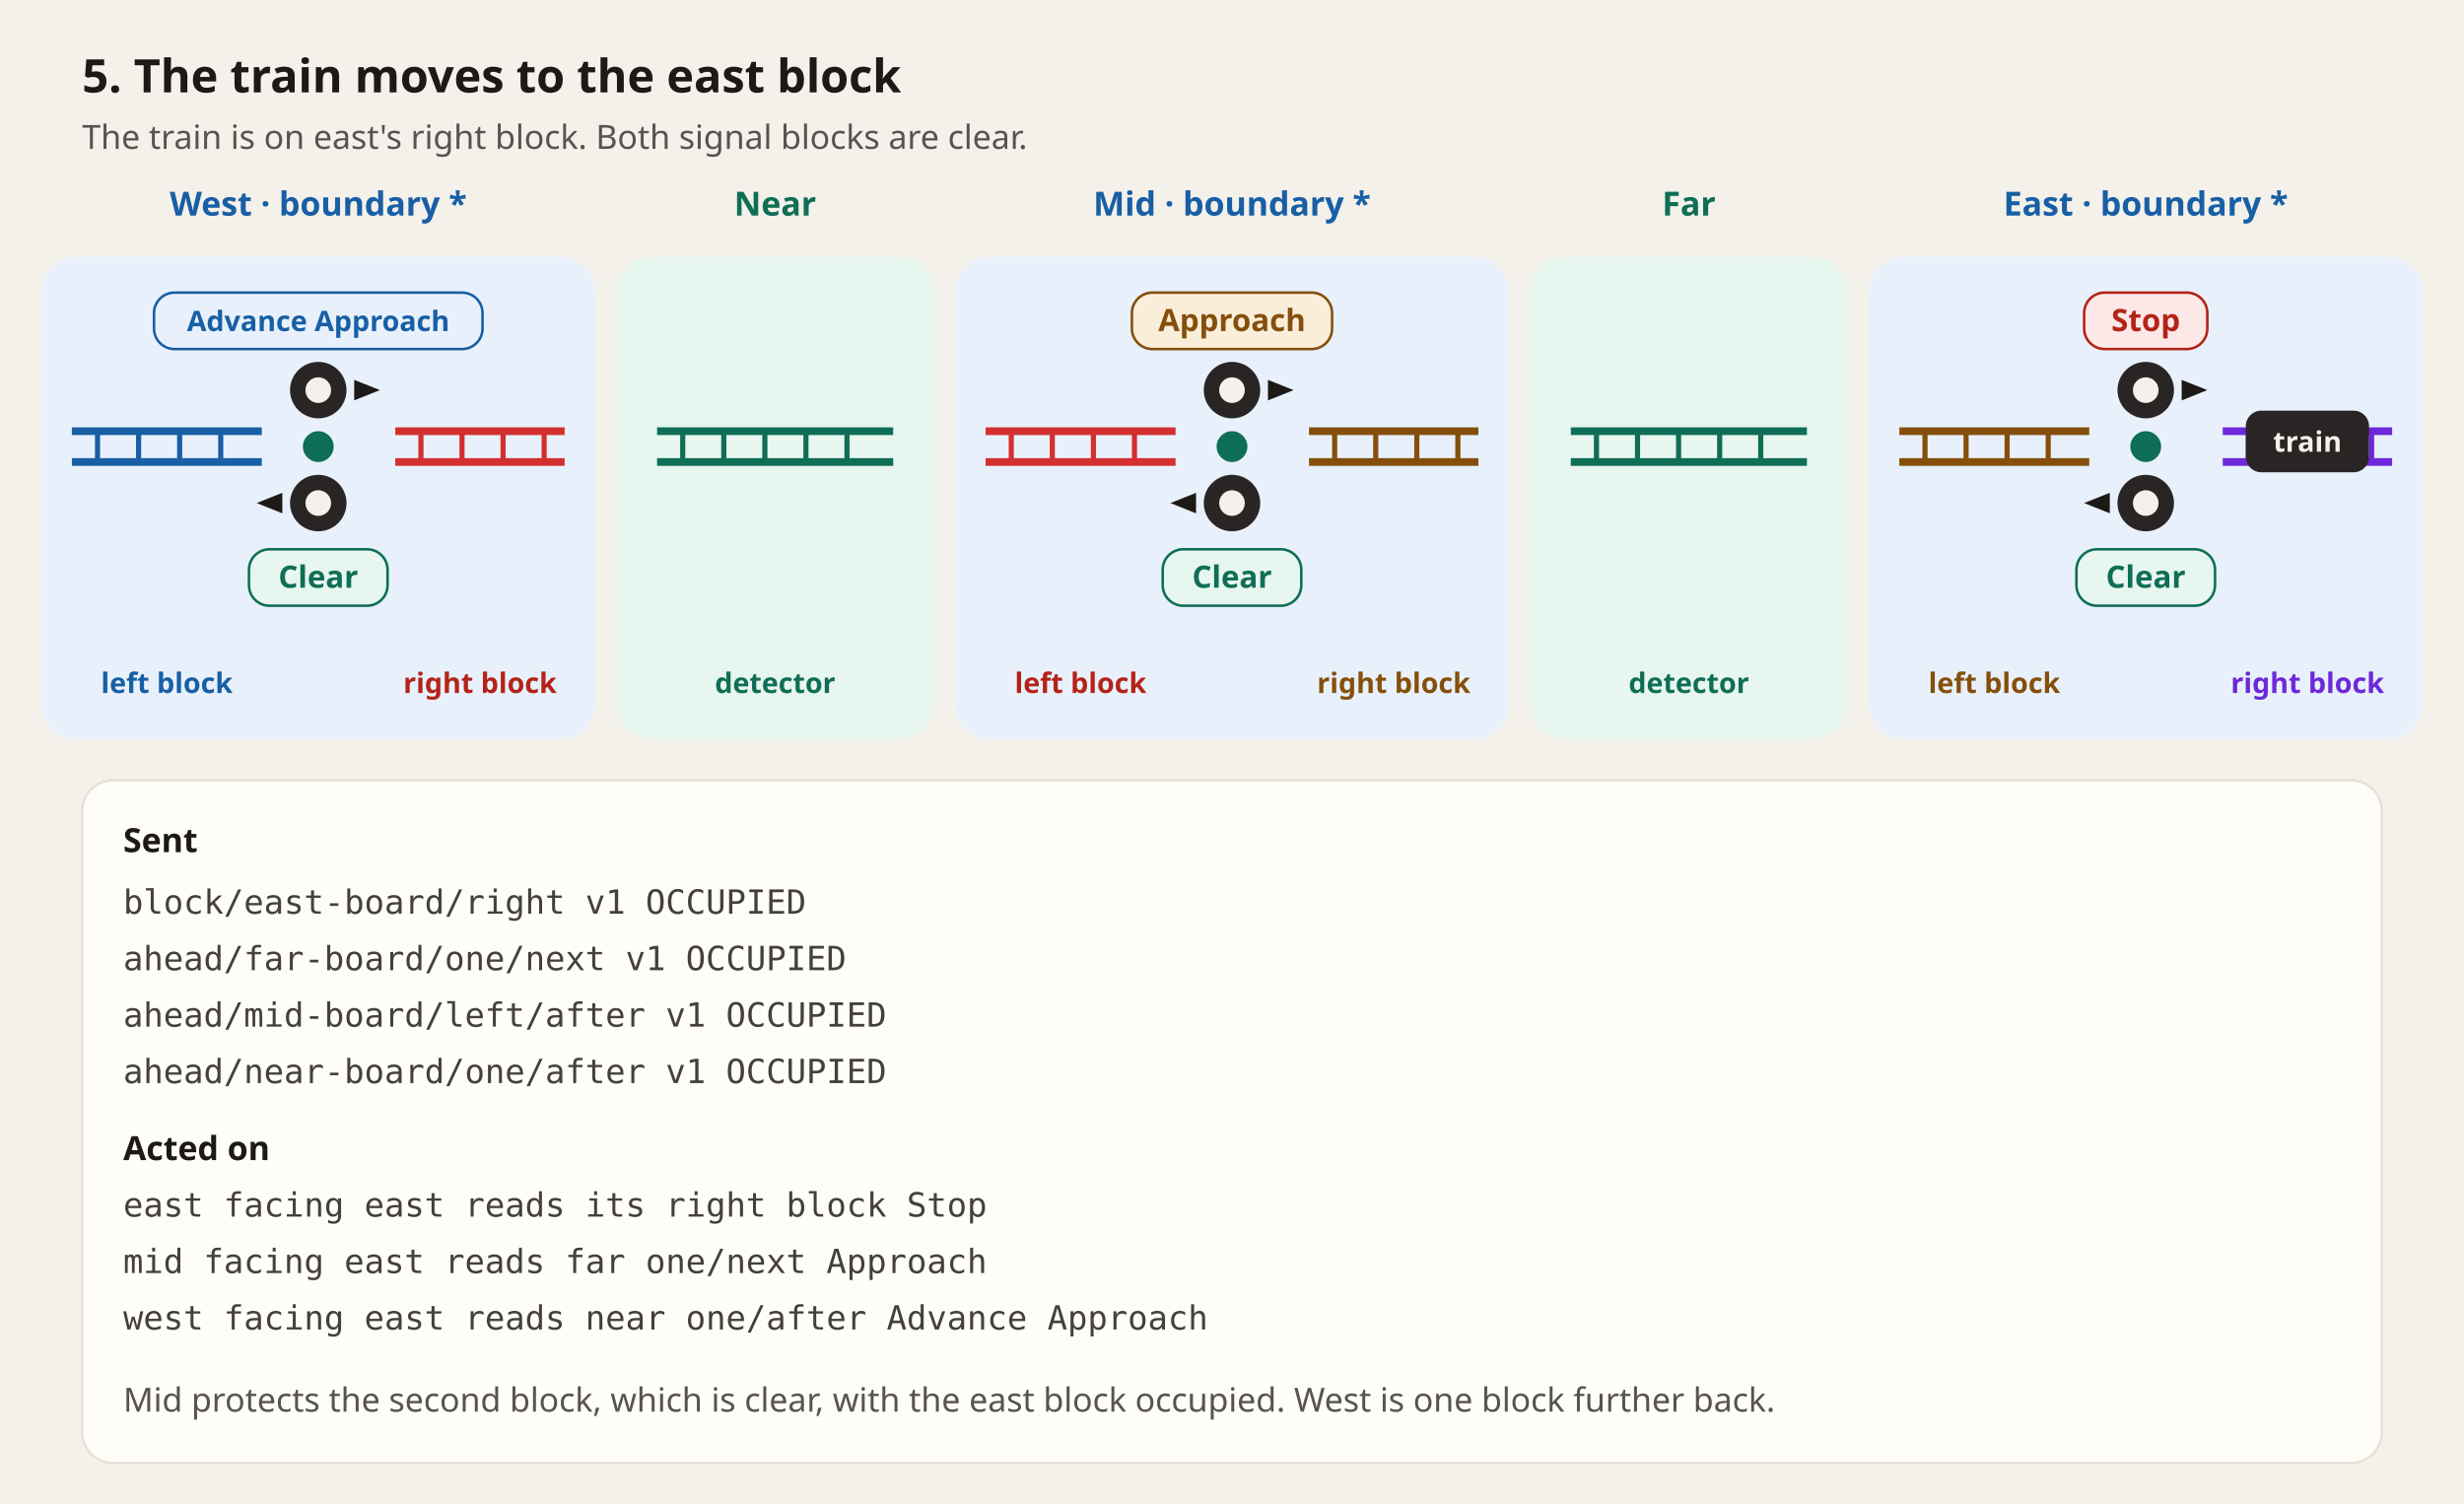
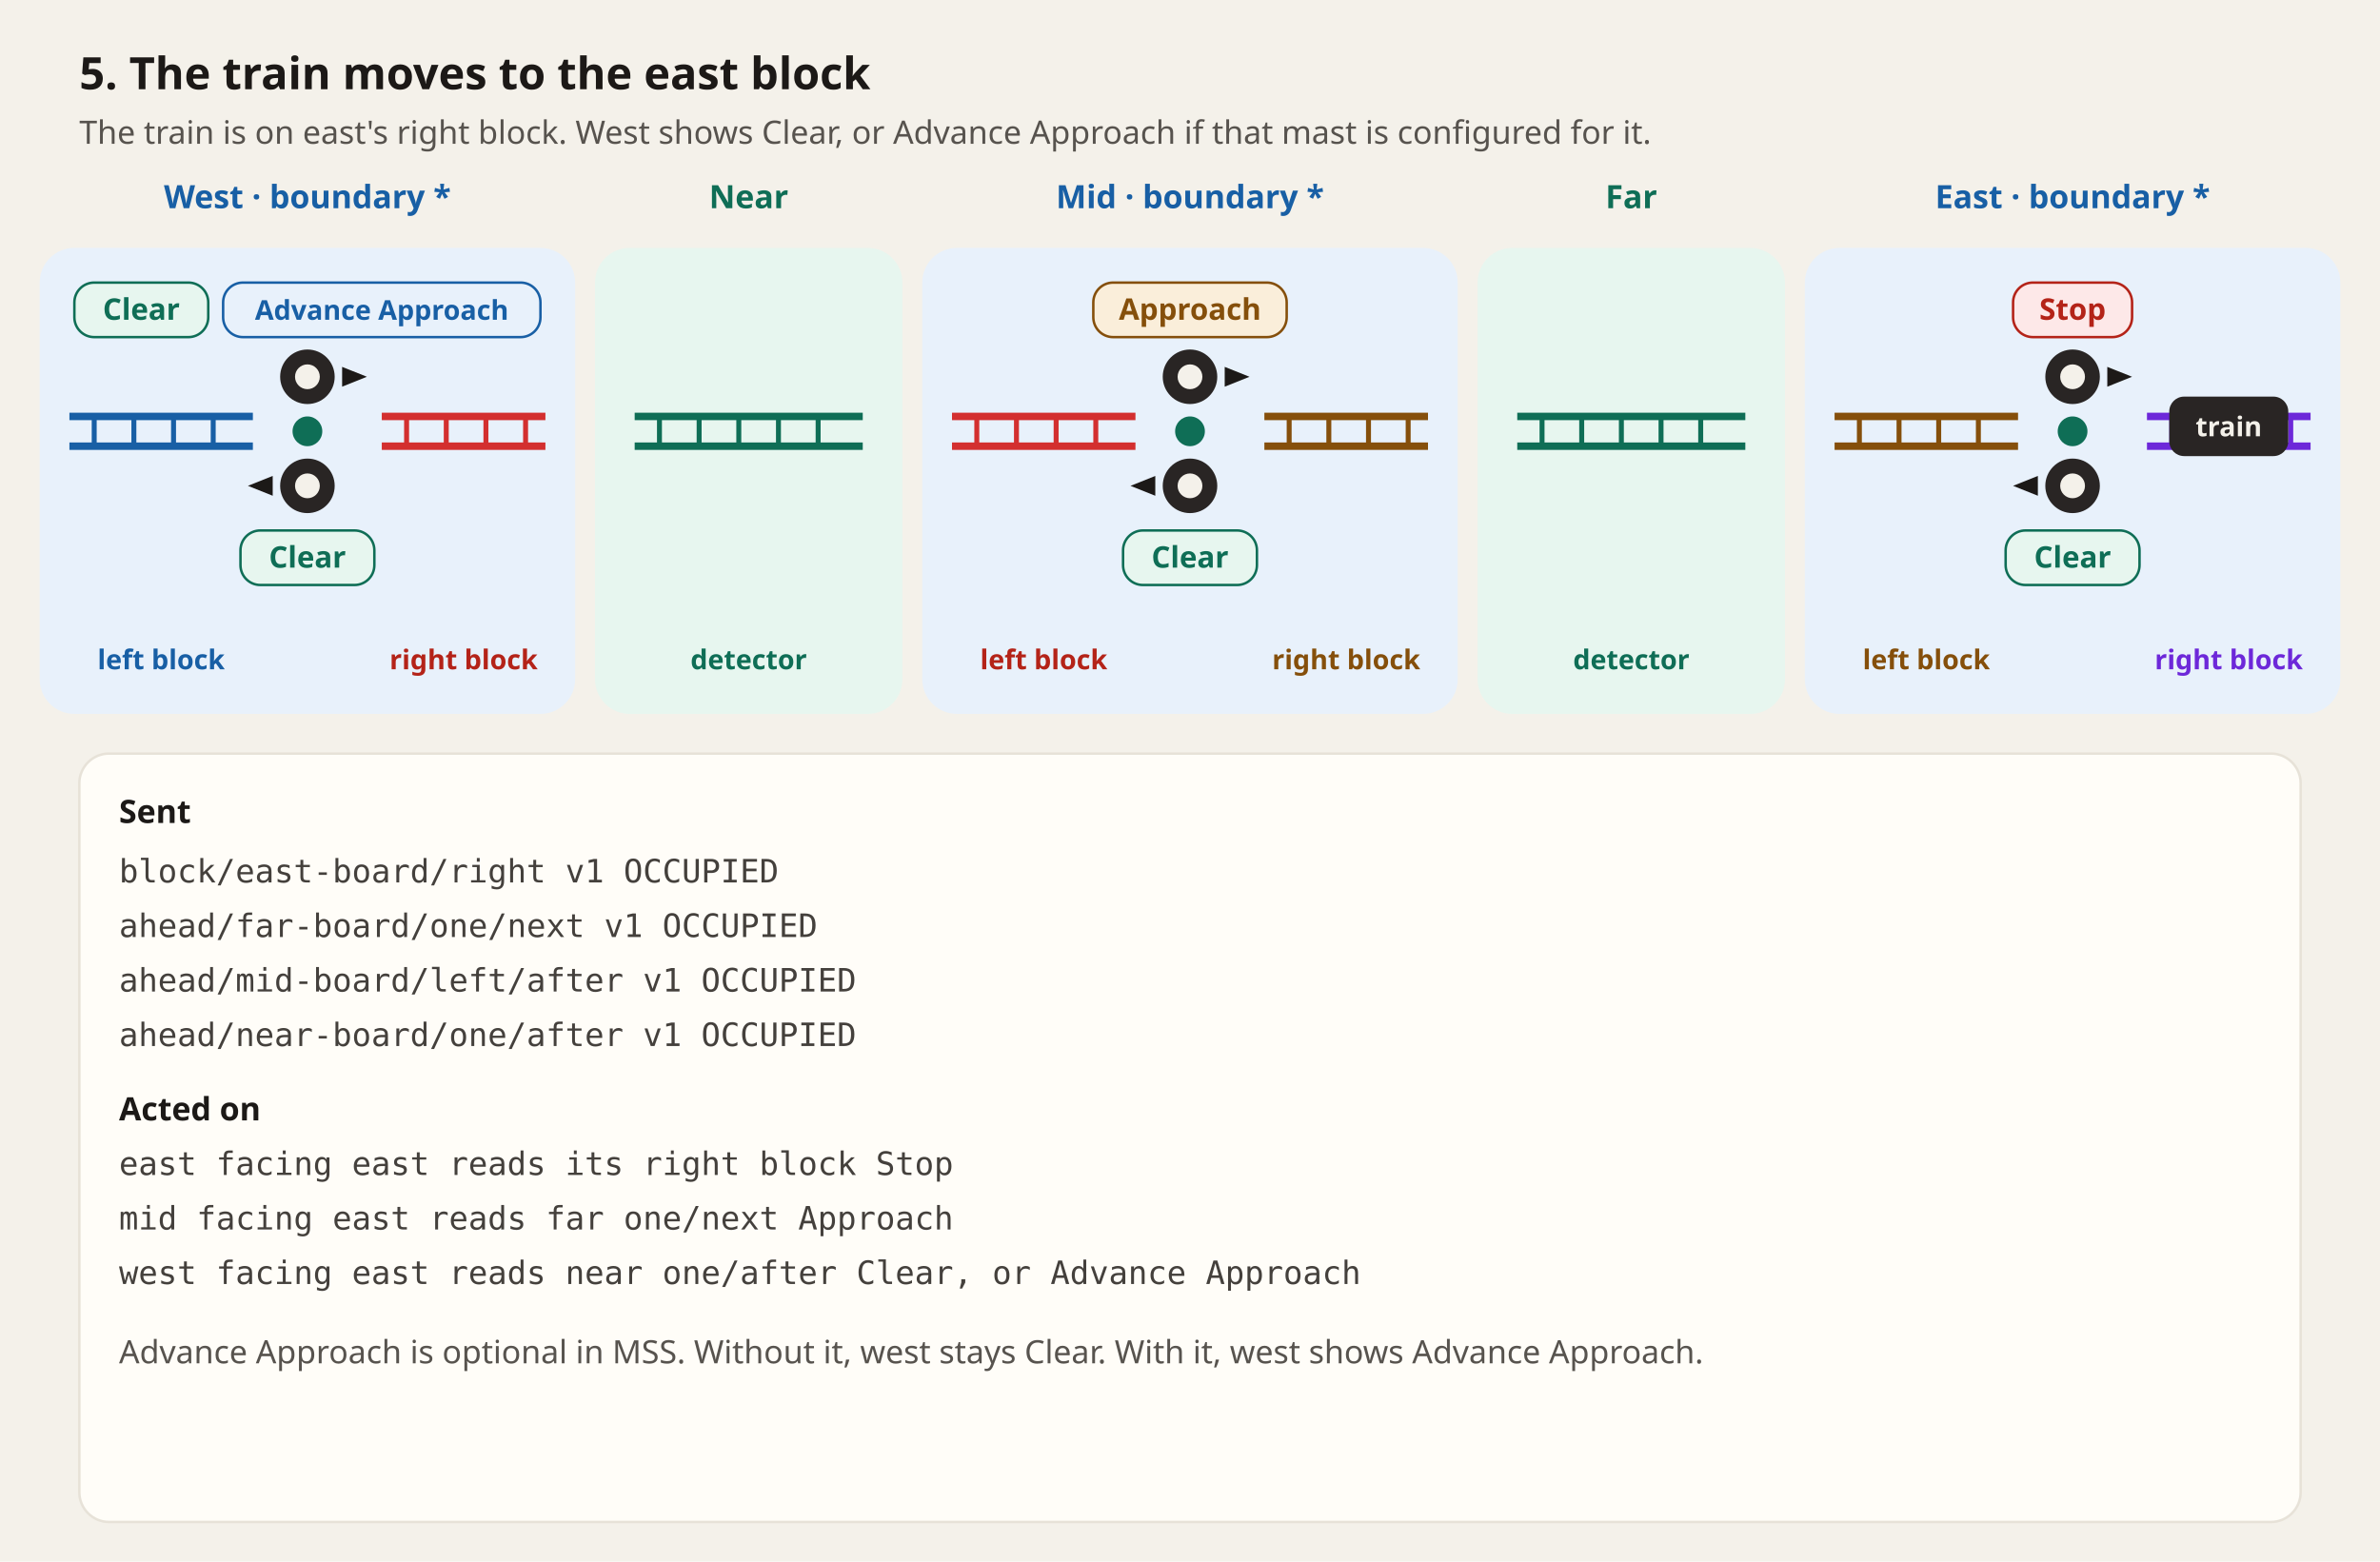
- <svg xmlns="http://www.w3.org/2000/svg" width="960" height="586" viewBox="0 0 960 586" role="img" aria-labelledby="title desc">
-   <rect width="960" height="586" fill="#f4f1ea" />
+ <svg xmlns="http://www.w3.org/2000/svg" width="960" height="630" viewBox="0 0 960 630" role="img" aria-labelledby="title desc">
+   <rect width="960" height="630" fill="#f4f1ea" />
  <g font-family="ui-sans-serif, system-ui, sans-serif" fill="#1c1917">
    <text x="32" y="36" font-size="18" font-weight="600">5. The train moves to the east block</text>
-     <text x="32" y="58" fill="#57534e" font-size="13">The train is on east's right block. Both signal blocks are clear.</text>
+     <text x="32" y="58" fill="#57534e" font-size="13">The train is on east's right block. West shows Clear, or Advance Approach if that mast is configured for it.</text>
    <rect x="16" y="100" width="216" height="188" rx="14" fill="#e8f1fb" />
    <text x="124.0" y="84" text-anchor="middle" fill="#185fa5" font-size="13" font-weight="600">West · boundary *</text>
    <g stroke="#185fa5" stroke-width="3" stroke-linecap="butt">
      <line x1="28" y1="168" x2="102" y2="168" />
      <line x1="28" y1="180" x2="102" y2="180" />
    </g>
    <g stroke="#185fa5" stroke-width="2">
      <line x1="38" y1="168" x2="38" y2="180" />
      <line x1="54" y1="168" x2="54" y2="180" />
      <line x1="70" y1="168" x2="70" y2="180" />
      <line x1="86" y1="168" x2="86" y2="180" />
    </g>
    <g stroke="#d32f2f" stroke-width="3" stroke-linecap="butt">
      <line x1="154.0" y1="168" x2="220" y2="168" />
      <line x1="154.0" y1="180" x2="220" y2="180" />
    </g>
    <g stroke="#d32f2f" stroke-width="2">
      <line x1="164.0" y1="168" x2="164.0" y2="180" />
      <line x1="180.0" y1="168" x2="180.0" y2="180" />
      <line x1="196.0" y1="168" x2="196.0" y2="180" />
      <line x1="212.0" y1="168" x2="212.0" y2="180" />
    </g>
    <g transform="translate(124.0 152) scale(1 1)">
      <circle cx="0" cy="0" r="11" fill="#292524" />
      <circle cx="0" cy="0" r="5" fill="#f4f1ea" />
      <polygon points="14,-4 24,0 14,4" fill="#1c1917" />
    </g>
    <g transform="translate(124.0 196) scale(-1 1)">
      <circle cx="0" cy="0" r="11" fill="#292524" />
      <circle cx="0" cy="0" r="5" fill="#f4f1ea" />
      <polygon points="14,-4 24,0 14,4" fill="#1c1917" />
    </g>
    <circle cx="124.0" cy="174" r="6" fill="#0f6e56" />
-     <rect x="60.0" y="114" width="128" height="22" rx="8" fill="#e8f1fb" stroke="#185fa5" />
-     <text x="124.0" y="129" text-anchor="middle" fill="#185fa5" font-size="11" font-weight="600">Advance Approach</text>
+     <rect x="30" y="114" width="54" height="22" rx="8" fill="#e7f6ef" stroke="#0f6e56" />
+     <text x="57" y="129" text-anchor="middle" fill="#0f6e56" font-size="12" font-weight="600">Clear</text>
+     <rect x="90" y="114" width="128" height="22" rx="8" fill="#e8f1fb" stroke="#185fa5" />
+     <text x="154" y="129" text-anchor="middle" fill="#185fa5" font-size="11" font-weight="600">Advance Approach</text>
    <rect x="97.0" y="214" width="54" height="22" rx="8" fill="#e7f6ef" stroke="#0f6e56" />
    <text x="124.0" y="229" text-anchor="middle" fill="#0f6e56" font-size="12" font-weight="600">Clear</text>
    <text x="65.0" y="270" text-anchor="middle" fill="#185fa5" font-size="11" font-weight="600">left block</text>
    <text x="187.0" y="270" text-anchor="middle" fill="#b42318" font-size="11" font-weight="600">right block</text>
    <rect x="240" y="100" width="124" height="188" rx="14" fill="#e7f6ef" />
    <text x="302.0" y="84" text-anchor="middle" fill="#0f6e56" font-size="13" font-weight="600">Near</text>
    <g stroke="#0f6e56" stroke-width="3" stroke-linecap="butt">
      <line x1="256" y1="168" x2="348" y2="168" />
      <line x1="256" y1="180" x2="348" y2="180" />
    </g>
    <g stroke="#0f6e56" stroke-width="2">
      <line x1="266" y1="168" x2="266" y2="180" />
      <line x1="282" y1="168" x2="282" y2="180" />
      <line x1="298" y1="168" x2="298" y2="180" />
      <line x1="314" y1="168" x2="314" y2="180" />
      <line x1="330" y1="168" x2="330" y2="180" />
    </g>
    <text x="302.0" y="270" text-anchor="middle" fill="#0f6e56" font-size="11" font-weight="600">detector</text>
    <rect x="372" y="100" width="216" height="188" rx="14" fill="#e8f1fb" />
    <text x="480.0" y="84" text-anchor="middle" fill="#185fa5" font-size="13" font-weight="600">Mid · boundary *</text>
    <g stroke="#d32f2f" stroke-width="3" stroke-linecap="butt">
      <line x1="384" y1="168" x2="458" y2="168" />
      <line x1="384" y1="180" x2="458" y2="180" />
    </g>
    <g stroke="#d32f2f" stroke-width="2">
      <line x1="394" y1="168" x2="394" y2="180" />
      <line x1="410" y1="168" x2="410" y2="180" />
      <line x1="426" y1="168" x2="426" y2="180" />
      <line x1="442" y1="168" x2="442" y2="180" />
    </g>
    <g stroke="#854f0b" stroke-width="3" stroke-linecap="butt">
      <line x1="510.0" y1="168" x2="576" y2="168" />
      <line x1="510.0" y1="180" x2="576" y2="180" />
    </g>
    <g stroke="#854f0b" stroke-width="2">
      <line x1="520.0" y1="168" x2="520.0" y2="180" />
      <line x1="536.0" y1="168" x2="536.0" y2="180" />
      <line x1="552.0" y1="168" x2="552.0" y2="180" />
      <line x1="568.0" y1="168" x2="568.0" y2="180" />
    </g>
    <g transform="translate(480.0 152) scale(1 1)">
      <circle cx="0" cy="0" r="11" fill="#292524" />
      <circle cx="0" cy="0" r="5" fill="#f4f1ea" />
      <polygon points="14,-4 24,0 14,4" fill="#1c1917" />
    </g>
    <g transform="translate(480.0 196) scale(-1 1)">
      <circle cx="0" cy="0" r="11" fill="#292524" />
      <circle cx="0" cy="0" r="5" fill="#f4f1ea" />
      <polygon points="14,-4 24,0 14,4" fill="#1c1917" />
    </g>
    <circle cx="480.0" cy="174" r="6" fill="#0f6e56" />
    <rect x="441.0" y="114" width="78" height="22" rx="8" fill="#faeeda" stroke="#854f0b" />
    <text x="480.0" y="129" text-anchor="middle" fill="#854f0b" font-size="12" font-weight="600">Approach</text>
    <rect x="453.0" y="214" width="54" height="22" rx="8" fill="#e7f6ef" stroke="#0f6e56" />
    <text x="480.0" y="229" text-anchor="middle" fill="#0f6e56" font-size="12" font-weight="600">Clear</text>
    <text x="421.0" y="270" text-anchor="middle" fill="#b42318" font-size="11" font-weight="600">left block</text>
    <text x="543.0" y="270" text-anchor="middle" fill="#854f0b" font-size="11" font-weight="600">right block</text>
    <rect x="596" y="100" width="124" height="188" rx="14" fill="#e7f6ef" />
    <text x="658.0" y="84" text-anchor="middle" fill="#0f6e56" font-size="13" font-weight="600">Far</text>
    <g stroke="#0f6e56" stroke-width="3" stroke-linecap="butt">
      <line x1="612" y1="168" x2="704" y2="168" />
      <line x1="612" y1="180" x2="704" y2="180" />
    </g>
    <g stroke="#0f6e56" stroke-width="2">
      <line x1="622" y1="168" x2="622" y2="180" />
      <line x1="638" y1="168" x2="638" y2="180" />
      <line x1="654" y1="168" x2="654" y2="180" />
      <line x1="670" y1="168" x2="670" y2="180" />
      <line x1="686" y1="168" x2="686" y2="180" />
    </g>
    <text x="658.0" y="270" text-anchor="middle" fill="#0f6e56" font-size="11" font-weight="600">detector</text>
    <rect x="728" y="100" width="216" height="188" rx="14" fill="#e8f1fb" />
    <text x="836.0" y="84" text-anchor="middle" fill="#185fa5" font-size="13" font-weight="600">East · boundary *</text>
    <g stroke="#854f0b" stroke-width="3" stroke-linecap="butt">
      <line x1="740" y1="168" x2="814" y2="168" />
      <line x1="740" y1="180" x2="814" y2="180" />
    </g>
    <g stroke="#854f0b" stroke-width="2">
      <line x1="750" y1="168" x2="750" y2="180" />
      <line x1="766" y1="168" x2="766" y2="180" />
      <line x1="782" y1="168" x2="782" y2="180" />
      <line x1="798" y1="168" x2="798" y2="180" />
    </g>
    <g stroke="#6d28d9" stroke-width="3" stroke-linecap="butt">
      <line x1="866.0" y1="168" x2="932" y2="168" />
      <line x1="866.0" y1="180" x2="932" y2="180" />
    </g>
    <g stroke="#6d28d9" stroke-width="2">
      <line x1="876.0" y1="168" x2="876.0" y2="180" />
      <line x1="892.0" y1="168" x2="892.0" y2="180" />
      <line x1="908.0" y1="168" x2="908.0" y2="180" />
      <line x1="924.0" y1="168" x2="924.0" y2="180" />
    </g>
    <g transform="translate(836.0 152) scale(1 1)">
      <circle cx="0" cy="0" r="11" fill="#292524" />
      <circle cx="0" cy="0" r="5" fill="#f4f1ea" />
      <polygon points="14,-4 24,0 14,4" fill="#1c1917" />
    </g>
    <g transform="translate(836.0 196) scale(-1 1)">
      <circle cx="0" cy="0" r="11" fill="#292524" />
      <circle cx="0" cy="0" r="5" fill="#f4f1ea" />
      <polygon points="14,-4 24,0 14,4" fill="#1c1917" />
    </g>
    <circle cx="836.0" cy="174" r="6" fill="#0f6e56" />
    <rect x="812.0" y="114" width="48" height="22" rx="8" fill="#fde8e8" stroke="#b42318" />
    <text x="836.0" y="129" text-anchor="middle" fill="#b42318" font-size="12" font-weight="600">Stop</text>
    <rect x="809.0" y="214" width="54" height="22" rx="8" fill="#e7f6ef" stroke="#0f6e56" />
    <text x="836.0" y="229" text-anchor="middle" fill="#0f6e56" font-size="12" font-weight="600">Clear</text>
    <text x="777.0" y="270" text-anchor="middle" fill="#854f0b" font-size="11" font-weight="600">left block</text>
    <text x="899.0" y="270" text-anchor="middle" fill="#6d28d9" font-size="11" font-weight="600">right block</text>
    <rect x="875.0" y="160" width="48" height="24" rx="6" fill="#292524" />
    <text x="899.0" y="176" text-anchor="middle" fill="#f4f1ea" font-size="11" font-weight="600">train</text>
-     <rect x="32" y="304" width="896" height="266" rx="12" fill="#fffdf8" stroke="#e7e2d8" />
+     <rect x="32" y="304" width="896" height="310" rx="12" fill="#fffdf8" stroke="#e7e2d8" />
    <text x="48" y="332" font-size="13" font-weight="600">Sent</text>
    <text x="48" y="356" fill="#44403c" font-family="ui-monospace, SFMono-Regular, Menlo, monospace" font-size="13">block/east-board/right                  v1 OCCUPIED</text>
    <text x="48" y="378" fill="#44403c" font-family="ui-monospace, SFMono-Regular, Menlo, monospace" font-size="13">ahead/far-board/one/next                v1 OCCUPIED</text>
    <text x="48" y="400" fill="#44403c" font-family="ui-monospace, SFMono-Regular, Menlo, monospace" font-size="13">ahead/mid-board/left/after              v1 OCCUPIED</text>
    <text x="48" y="422" fill="#44403c" font-family="ui-monospace, SFMono-Regular, Menlo, monospace" font-size="13">ahead/near-board/one/after              v1 OCCUPIED</text>
    <text x="48" y="452" font-size="13" font-weight="600">Acted on</text>
    <text x="48" y="474" fill="#44403c" font-family="ui-monospace, SFMono-Regular, Menlo, monospace" font-size="13">east facing east reads its right block  Stop</text>
    <text x="48" y="496" fill="#44403c" font-family="ui-monospace, SFMono-Regular, Menlo, monospace" font-size="13">mid facing east reads far one/next      Approach</text>
-     <text x="48" y="518" fill="#44403c" font-family="ui-monospace, SFMono-Regular, Menlo, monospace" font-size="13">west facing east reads near one/after   Advance Approach</text>
-     <text x="48" y="550" fill="#57534e" font-size="13">Mid protects the second block, which is clear, with the east block occupied. West is one block further back.</text>
+     <text x="48" y="518" fill="#44403c" font-family="ui-monospace, SFMono-Regular, Menlo, monospace" font-size="13">west facing east reads near one/after   Clear, or Advance Approach</text>
+     <text x="48" y="550" fill="#57534e" font-size="13">Advance Approach is optional in MSS. Without it, west stays Clear. With it, west shows Advance Approach.</text>
  </g>
</svg>
